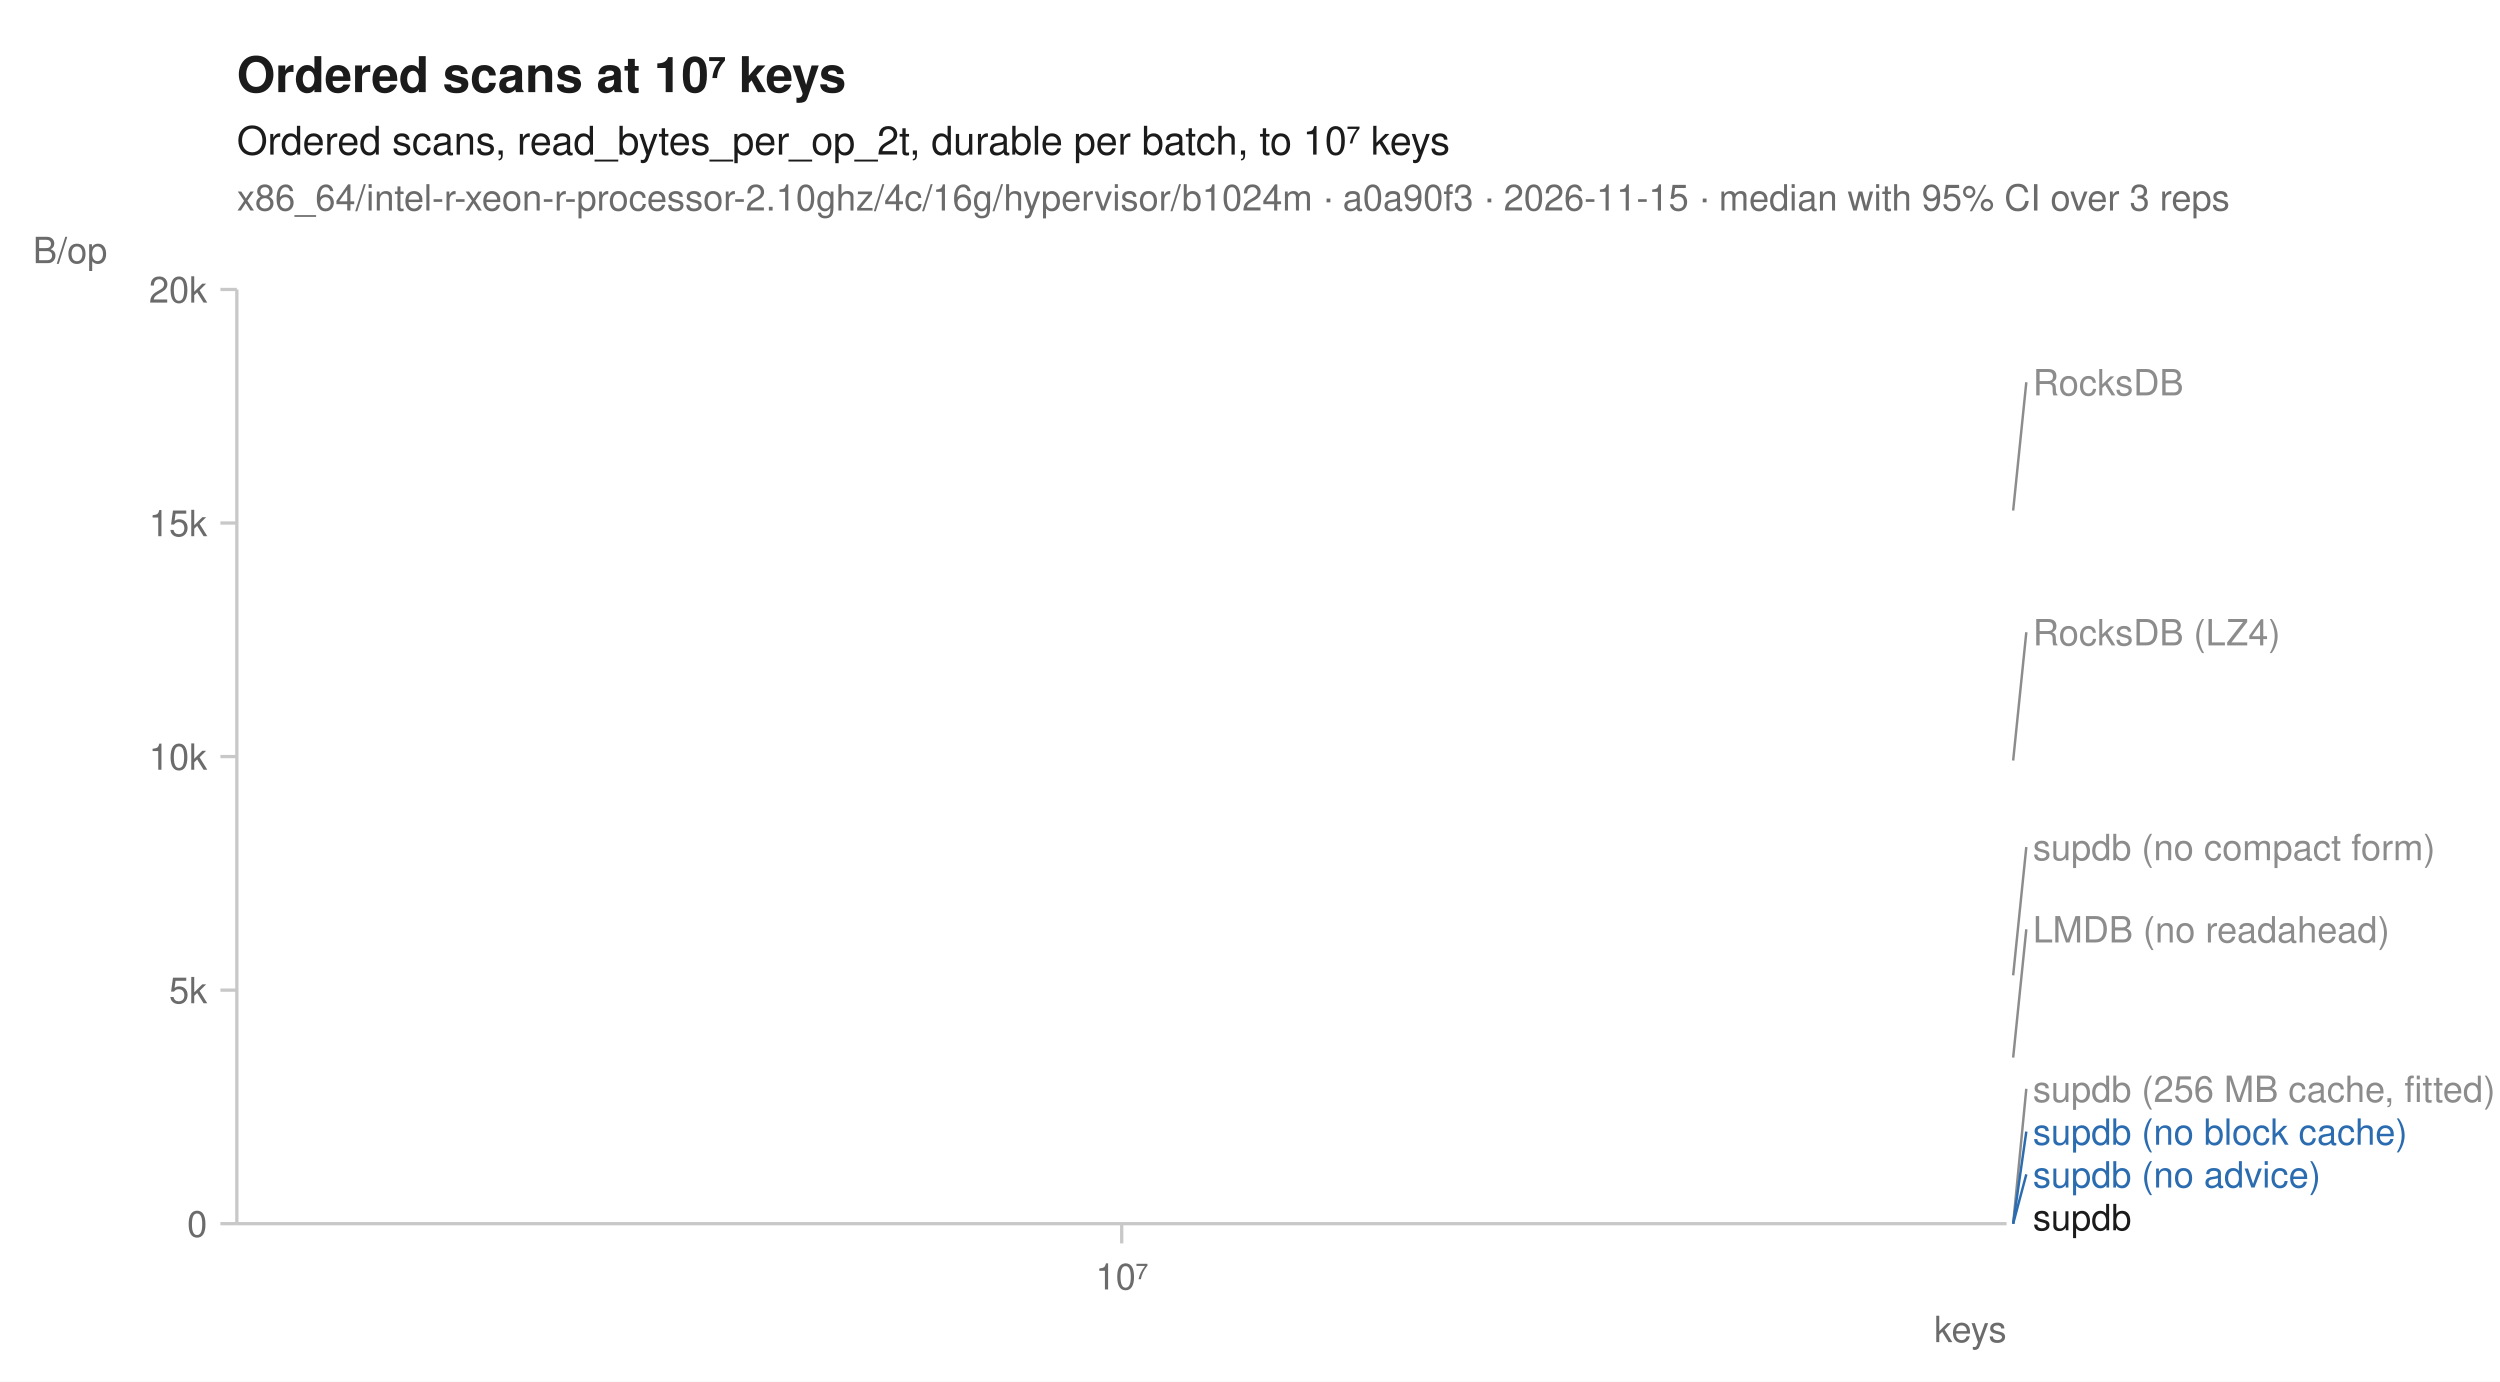
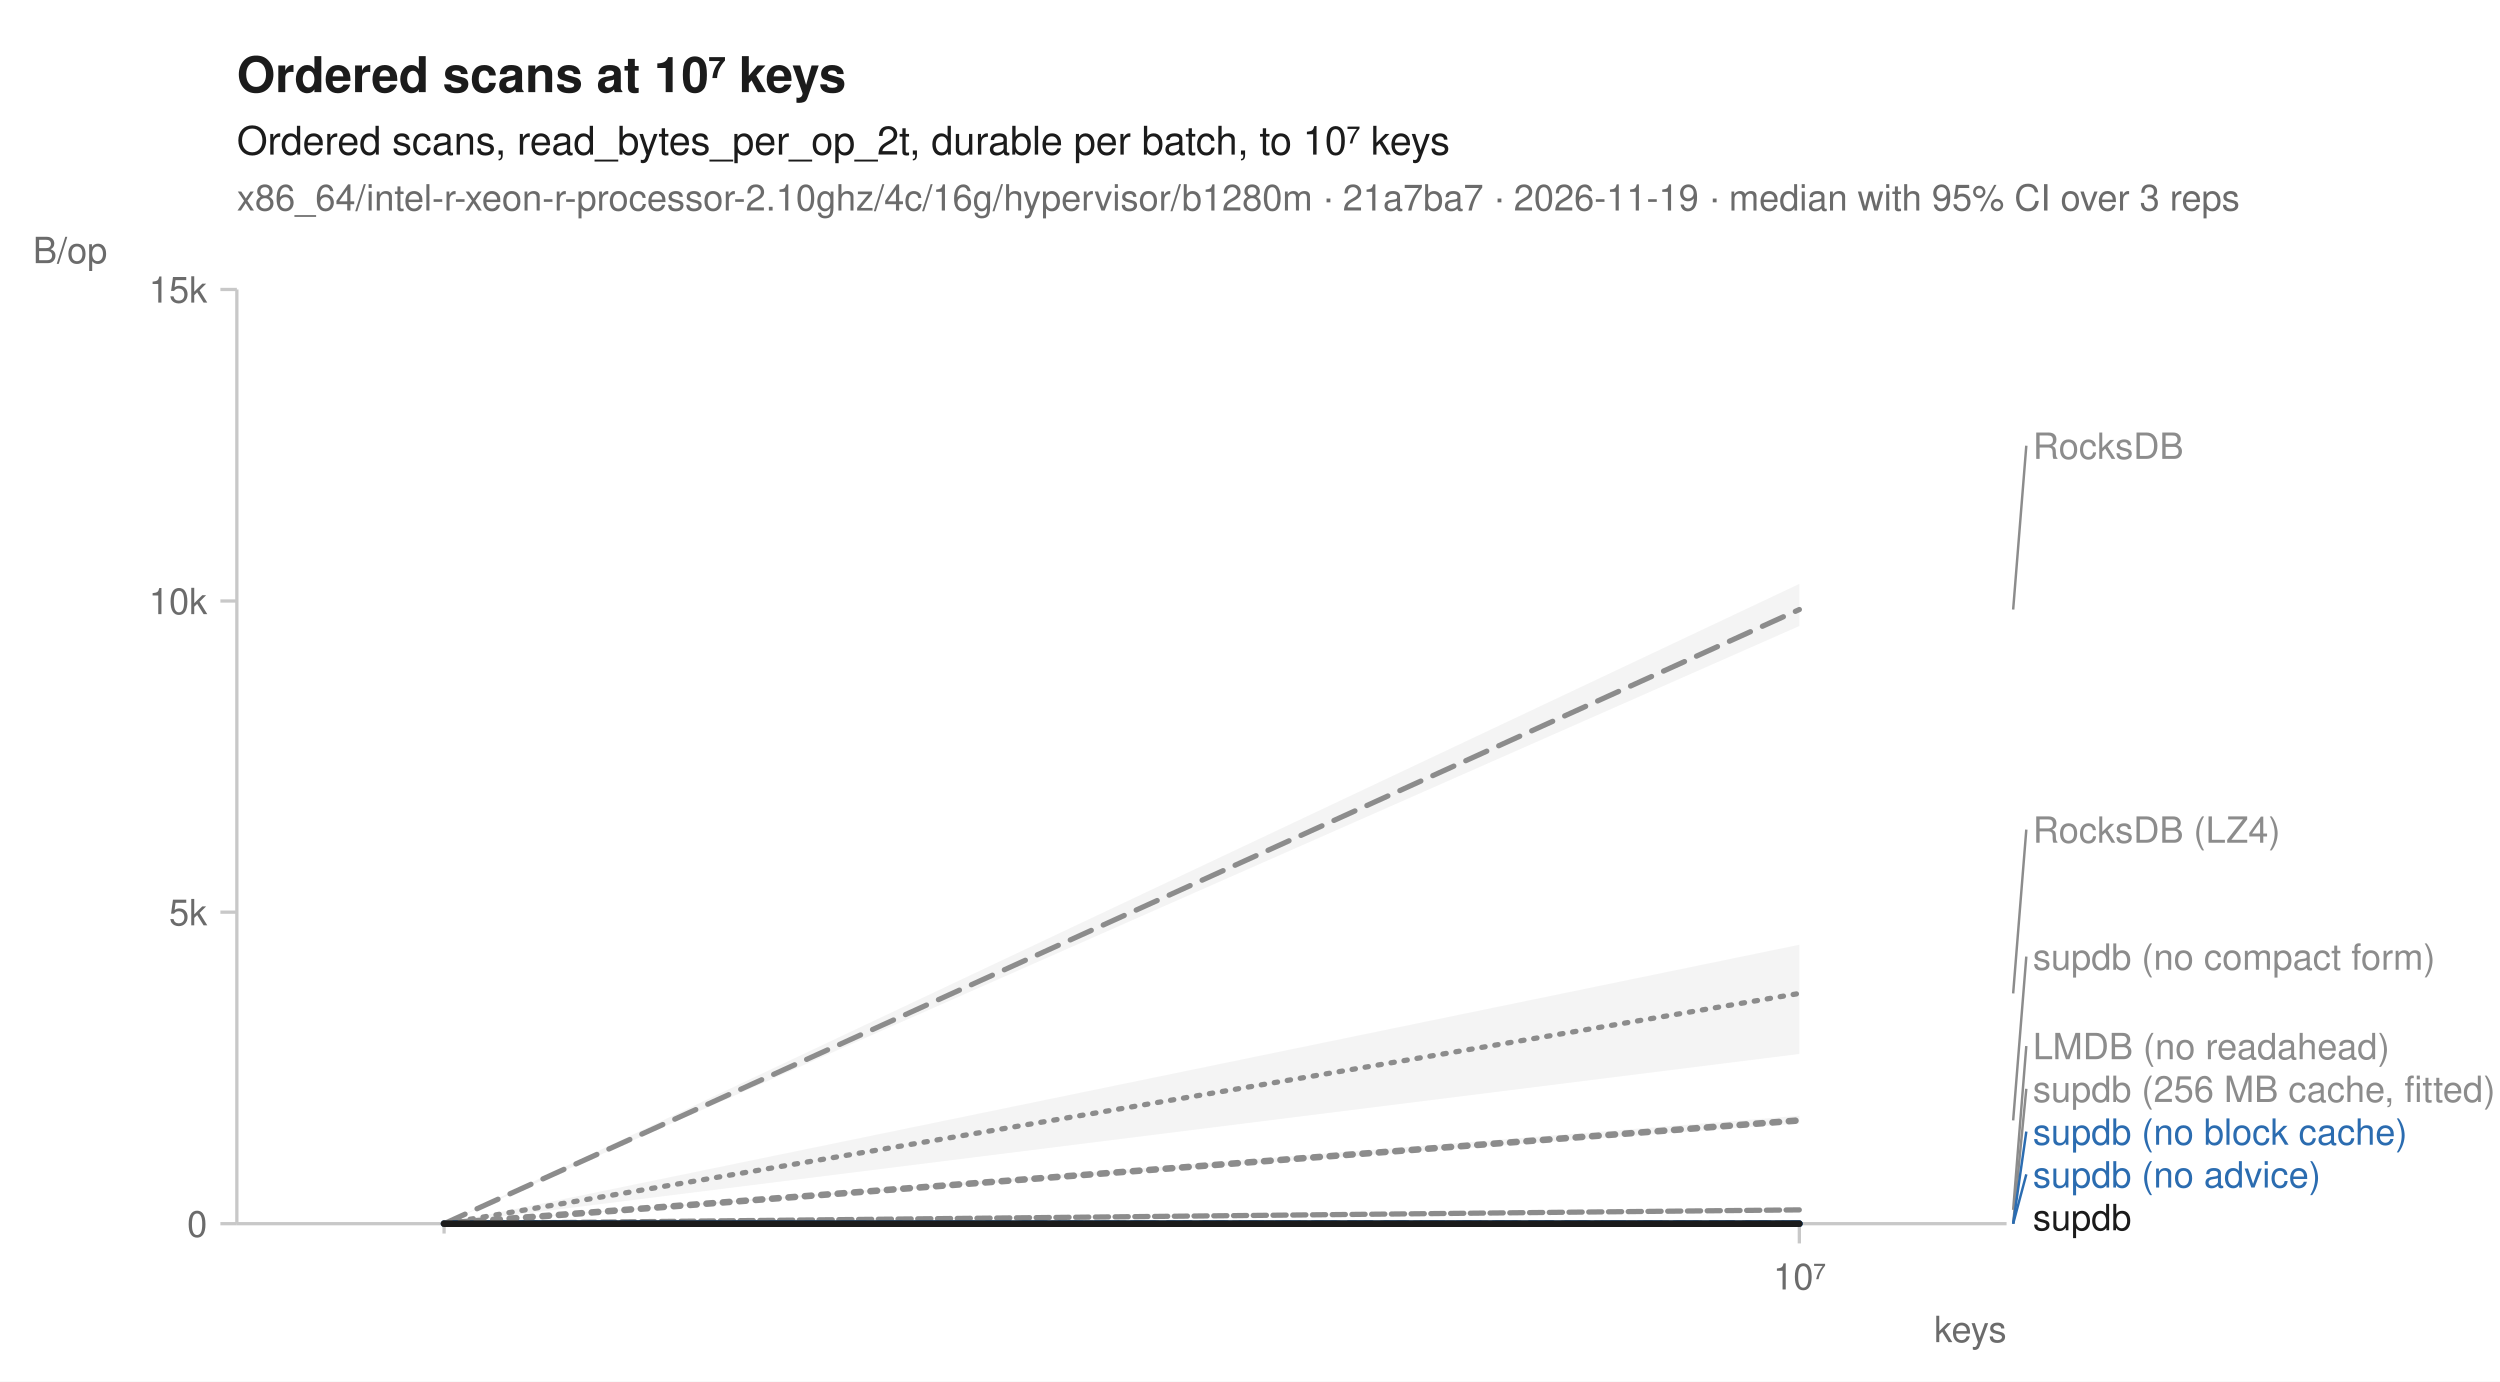
<svg xmlns="http://www.w3.org/2000/svg" width="760" height="420" viewBox="0 0 760 420" font-family="-apple-system, BlinkMacSystemFont, 'Segoe UI', Helvetica, Arial, sans-serif" fill="#1b1b1b">
  <rect width="760" height="420" fill="white" />
  <text x="72" y="28" font-size="15" font-weight="600">Ordered scans at 10⁷ keys</text>
  <text x="72" y="47" font-size="12">Ordered scans, read_bytes_per_op_2t, durable per batch, to 10⁷ keys</text>
-   <text x="72" y="64" font-size="11" fill="#6b6b6b">x86_64/intel-r-xeon-r-processor-2.10ghz/4c/16g/hypervisor/b1024m · a0a90f3 · 2026-11-15 · median with 95% CI over 3 reps</text>
+   <text x="72" y="64" font-size="11" fill="#6b6b6b">x86_64/intel-r-xeon-r-processor-2.10ghz/4c/16g/hypervisor/b1280m · 21a7ba7 · 2026-11-19 · median with 95% CI over 3 reps</text>
  <line x1="72" y1="372" x2="610" y2="372" stroke="#c8c8c8" stroke-width="1" />
  <line x1="72" y1="88" x2="72" y2="372" stroke="#c8c8c8" stroke-width="1" />
-   <line x1="341.0" y1="372" x2="341.0" y2="378" stroke="#c8c8c8" stroke-width="1" />
-   <text x="341.0" y="392" font-size="11" text-anchor="middle" fill="#6b6b6b">10⁷</text>
+   <line x1="135.0" y1="372" x2="135.0" y2="375" stroke="#c8c8c8" stroke-width="1" />
+   <line x1="547.0" y1="372" x2="547.0" y2="378" stroke="#c8c8c8" stroke-width="1" />
+   <text x="547.0" y="392" font-size="11" text-anchor="middle" fill="#6b6b6b">10⁷</text>
  <text x="610" y="408" font-size="11" text-anchor="end" fill="#6b6b6b">keys</text>
  <line x1="67" y1="372.0" x2="72" y2="372.0" stroke="#c8c8c8" stroke-width="1" />
  <text x="63" y="376.0" font-size="11" text-anchor="end" fill="#6b6b6b">0</text>
-   <line x1="67" y1="301.0" x2="72" y2="301.0" stroke="#c8c8c8" stroke-width="1" />
-   <text x="63" y="305.0" font-size="11" text-anchor="end" fill="#6b6b6b">5k</text>
-   <line x1="67" y1="230.0" x2="72" y2="230.0" stroke="#c8c8c8" stroke-width="1" />
-   <text x="63" y="234.0" font-size="11" text-anchor="end" fill="#6b6b6b">10k</text>
-   <line x1="67" y1="159.0" x2="72" y2="159.0" stroke="#c8c8c8" stroke-width="1" />
-   <text x="63" y="163.0" font-size="11" text-anchor="end" fill="#6b6b6b">15k</text>
+   <line x1="67" y1="277.3" x2="72" y2="277.3" stroke="#c8c8c8" stroke-width="1" />
+   <text x="63" y="281.3" font-size="11" text-anchor="end" fill="#6b6b6b">5k</text>
+   <line x1="67" y1="182.7" x2="72" y2="182.7" stroke="#c8c8c8" stroke-width="1" />
+   <text x="63" y="186.7" font-size="11" text-anchor="end" fill="#6b6b6b">10k</text>
  <line x1="67" y1="88.0" x2="72" y2="88.0" stroke="#c8c8c8" stroke-width="1" />
-   <text x="63" y="92.0" font-size="11" text-anchor="end" fill="#6b6b6b">20k</text>
+   <text x="63" y="92.0" font-size="11" text-anchor="end" fill="#6b6b6b">15k</text>
  <text x="10" y="80" font-size="11" text-anchor="start" fill="#6b6b6b">B/op</text>
-   <path d="M341.0,231.2 " fill="none" stroke="#8c8c8c" stroke-width="1.6" stroke-linejoin="round" stroke-linecap="round" stroke-dasharray="1,3" />
-   <path d="M341.0,321.5 " fill="none" stroke="#8c8c8c" stroke-width="1.6" stroke-linejoin="round" stroke-linecap="round" stroke-dasharray="4,2" />
-   <path d="M341.0,372.0 " fill="none" stroke="#8c8c8c" stroke-width="2" stroke-linejoin="round" stroke-linecap="round" stroke-dasharray="2,3" />
-   <path d="M341.0,155.2 " fill="none" stroke="#8c8c8c" stroke-width="1.6" stroke-linejoin="round" stroke-linecap="round" stroke-dasharray="7,4" />
-   <path d="M341.0,372.0 " fill="none" stroke="#2b6cb0" stroke-width="2" stroke-linejoin="round" stroke-linecap="round" stroke-dasharray="7,4" />
-   <path d="M341.0,372.0 " fill="none" stroke="#2b6cb0" stroke-width="2" stroke-linejoin="round" stroke-linecap="round" />
-   <path d="M341.0,296.5 " fill="none" stroke="#8c8c8c" stroke-width="2" stroke-linejoin="round" stroke-linecap="round" stroke-dasharray="2,3" />
-   <path d="M341.0,372.0 " fill="none" stroke="#1b1b1b" stroke-width="2" stroke-linejoin="round" stroke-linecap="round" />
-   <line x1="612.0" y1="155.2" x2="616.0" y2="116.2" stroke="#8c8c8c" stroke-width="0.75" />
-   <text x="618.0" y="120.2" font-size="11" fill="#8c8c8c">RocksDB</text>
-   <line x1="612.0" y1="231.2" x2="616.0" y2="192.2" stroke="#8c8c8c" stroke-width="0.75" />
-   <text x="618.0" y="196.2" font-size="11" fill="#8c8c8c">RocksDB (LZ4)</text>
-   <line x1="612.0" y1="296.5" x2="616.0" y2="257.5" stroke="#8c8c8c" stroke-width="0.75" />
-   <text x="618.0" y="261.5" font-size="11" fill="#8c8c8c">supdb (no compact form)</text>
-   <line x1="612.0" y1="321.5" x2="616.0" y2="282.5" stroke="#8c8c8c" stroke-width="0.75" />
-   <text x="618.0" y="286.5" font-size="11" fill="#8c8c8c">LMDB (no readahead)</text>
+   <path d="M135.0,372.0 L547.0,287.2 L547.0,320.4 L135.0,372.0 Z" fill="#8c8c8c" fill-opacity="0.10" />
+   <path d="M135.0,372.0 L547.0,367.8 L547.0,367.8 L135.0,372.0 Z" fill="#8c8c8c" fill-opacity="0.10" />
+   <path d="M135.0,372.0 L547.0,372.0 L547.0,372.0 L135.0,372.0 Z" fill="#8c8c8c" fill-opacity="0.10" />
+   <path d="M135.0,372.0 L547.0,177.5 L547.0,190.3 L135.0,372.0 Z" fill="#8c8c8c" fill-opacity="0.10" />
+   <path d="M135.0,372.0 L547.0,372.0 L547.0,372.0 L135.0,372.0 Z" fill="#2b6cb0" fill-opacity="0.10" />
+   <path d="M135.0,372.0 L547.0,372.0 L547.0,372.0 L135.0,372.0 Z" fill="#2b6cb0" fill-opacity="0.10" />
+   <path d="M135.0,372.0 L547.0,339.2 L547.0,341.5 L135.0,372.0 Z" fill="#8c8c8c" fill-opacity="0.10" />
+   <path d="M135.0,372.0 L547.0,372.0 L547.0,372.0 L135.0,372.0 Z" fill="#1b1b1b" fill-opacity="0.10" />
+   <path d="M135.0,372.0 L547.0,302.0 " fill="none" stroke="#8c8c8c" stroke-width="1.6" stroke-linejoin="round" stroke-linecap="round" stroke-dasharray="1,3" />
+   <path d="M135.0,372.0 L547.0,367.8 " fill="none" stroke="#8c8c8c" stroke-width="1.6" stroke-linejoin="round" stroke-linecap="round" stroke-dasharray="4,2" />
+   <path d="M135.0,372.0 L547.0,372.0 " fill="none" stroke="#8c8c8c" stroke-width="2" stroke-linejoin="round" stroke-linecap="round" stroke-dasharray="2,3" />
+   <path d="M135.0,372.0 L547.0,185.3 " fill="none" stroke="#8c8c8c" stroke-width="1.6" stroke-linejoin="round" stroke-linecap="round" stroke-dasharray="7,4" />
+   <path d="M135.0,372.0 L547.0,372.0 " fill="none" stroke="#2b6cb0" stroke-width="2" stroke-linejoin="round" stroke-linecap="round" stroke-dasharray="7,4" />
+   <path d="M135.0,372.0 L547.0,372.0 " fill="none" stroke="#2b6cb0" stroke-width="2" stroke-linejoin="round" stroke-linecap="round" />
+   <path d="M135.0,372.0 L547.0,340.6 " fill="none" stroke="#8c8c8c" stroke-width="2" stroke-linejoin="round" stroke-linecap="round" stroke-dasharray="2,3" />
+   <path d="M135.0,372.0 L547.0,372.0 " fill="none" stroke="#1b1b1b" stroke-width="2" stroke-linejoin="round" stroke-linecap="round" />
+   <line x1="612.0" y1="185.3" x2="616.0" y2="135.5" stroke="#8c8c8c" stroke-width="0.75" />
+   <text x="618.0" y="139.5" font-size="11" fill="#8c8c8c">RocksDB</text>
+   <line x1="612.0" y1="302.0" x2="616.0" y2="252.2" stroke="#8c8c8c" stroke-width="0.75" />
+   <text x="618.0" y="256.2" font-size="11" fill="#8c8c8c">RocksDB (LZ4)</text>
+   <line x1="612.0" y1="340.6" x2="616.0" y2="290.8" stroke="#8c8c8c" stroke-width="0.75" />
+   <text x="618.0" y="294.8" font-size="11" fill="#8c8c8c">supdb (no compact form)</text>
+   <line x1="612.0" y1="367.8" x2="616.0" y2="318.0" stroke="#8c8c8c" stroke-width="0.75" />
+   <text x="618.0" y="322.0" font-size="11" fill="#8c8c8c">LMDB (no readahead)</text>
  <line x1="612.0" y1="372.0" x2="616.0" y2="331.0" stroke="#8c8c8c" stroke-width="0.75" />
  <text x="618.0" y="335.0" font-size="11" fill="#8c8c8c">supdb (256 MB cache, fitted)</text>
  <line x1="612.0" y1="372.0" x2="616.0" y2="344.0" stroke="#2b6cb0" stroke-width="0.75" />
  <text x="618.0" y="348.0" font-size="11" fill="#2b6cb0">supdb (no block cache)</text>
  <line x1="612.0" y1="372.0" x2="616.0" y2="357.0" stroke="#2b6cb0" stroke-width="0.75" />
  <text x="618.0" y="361.0" font-size="11" fill="#2b6cb0">supdb (no advice)</text>
  <text x="618.0" y="374.0" font-size="11" fill="#1b1b1b">supdb</text>
</svg>
